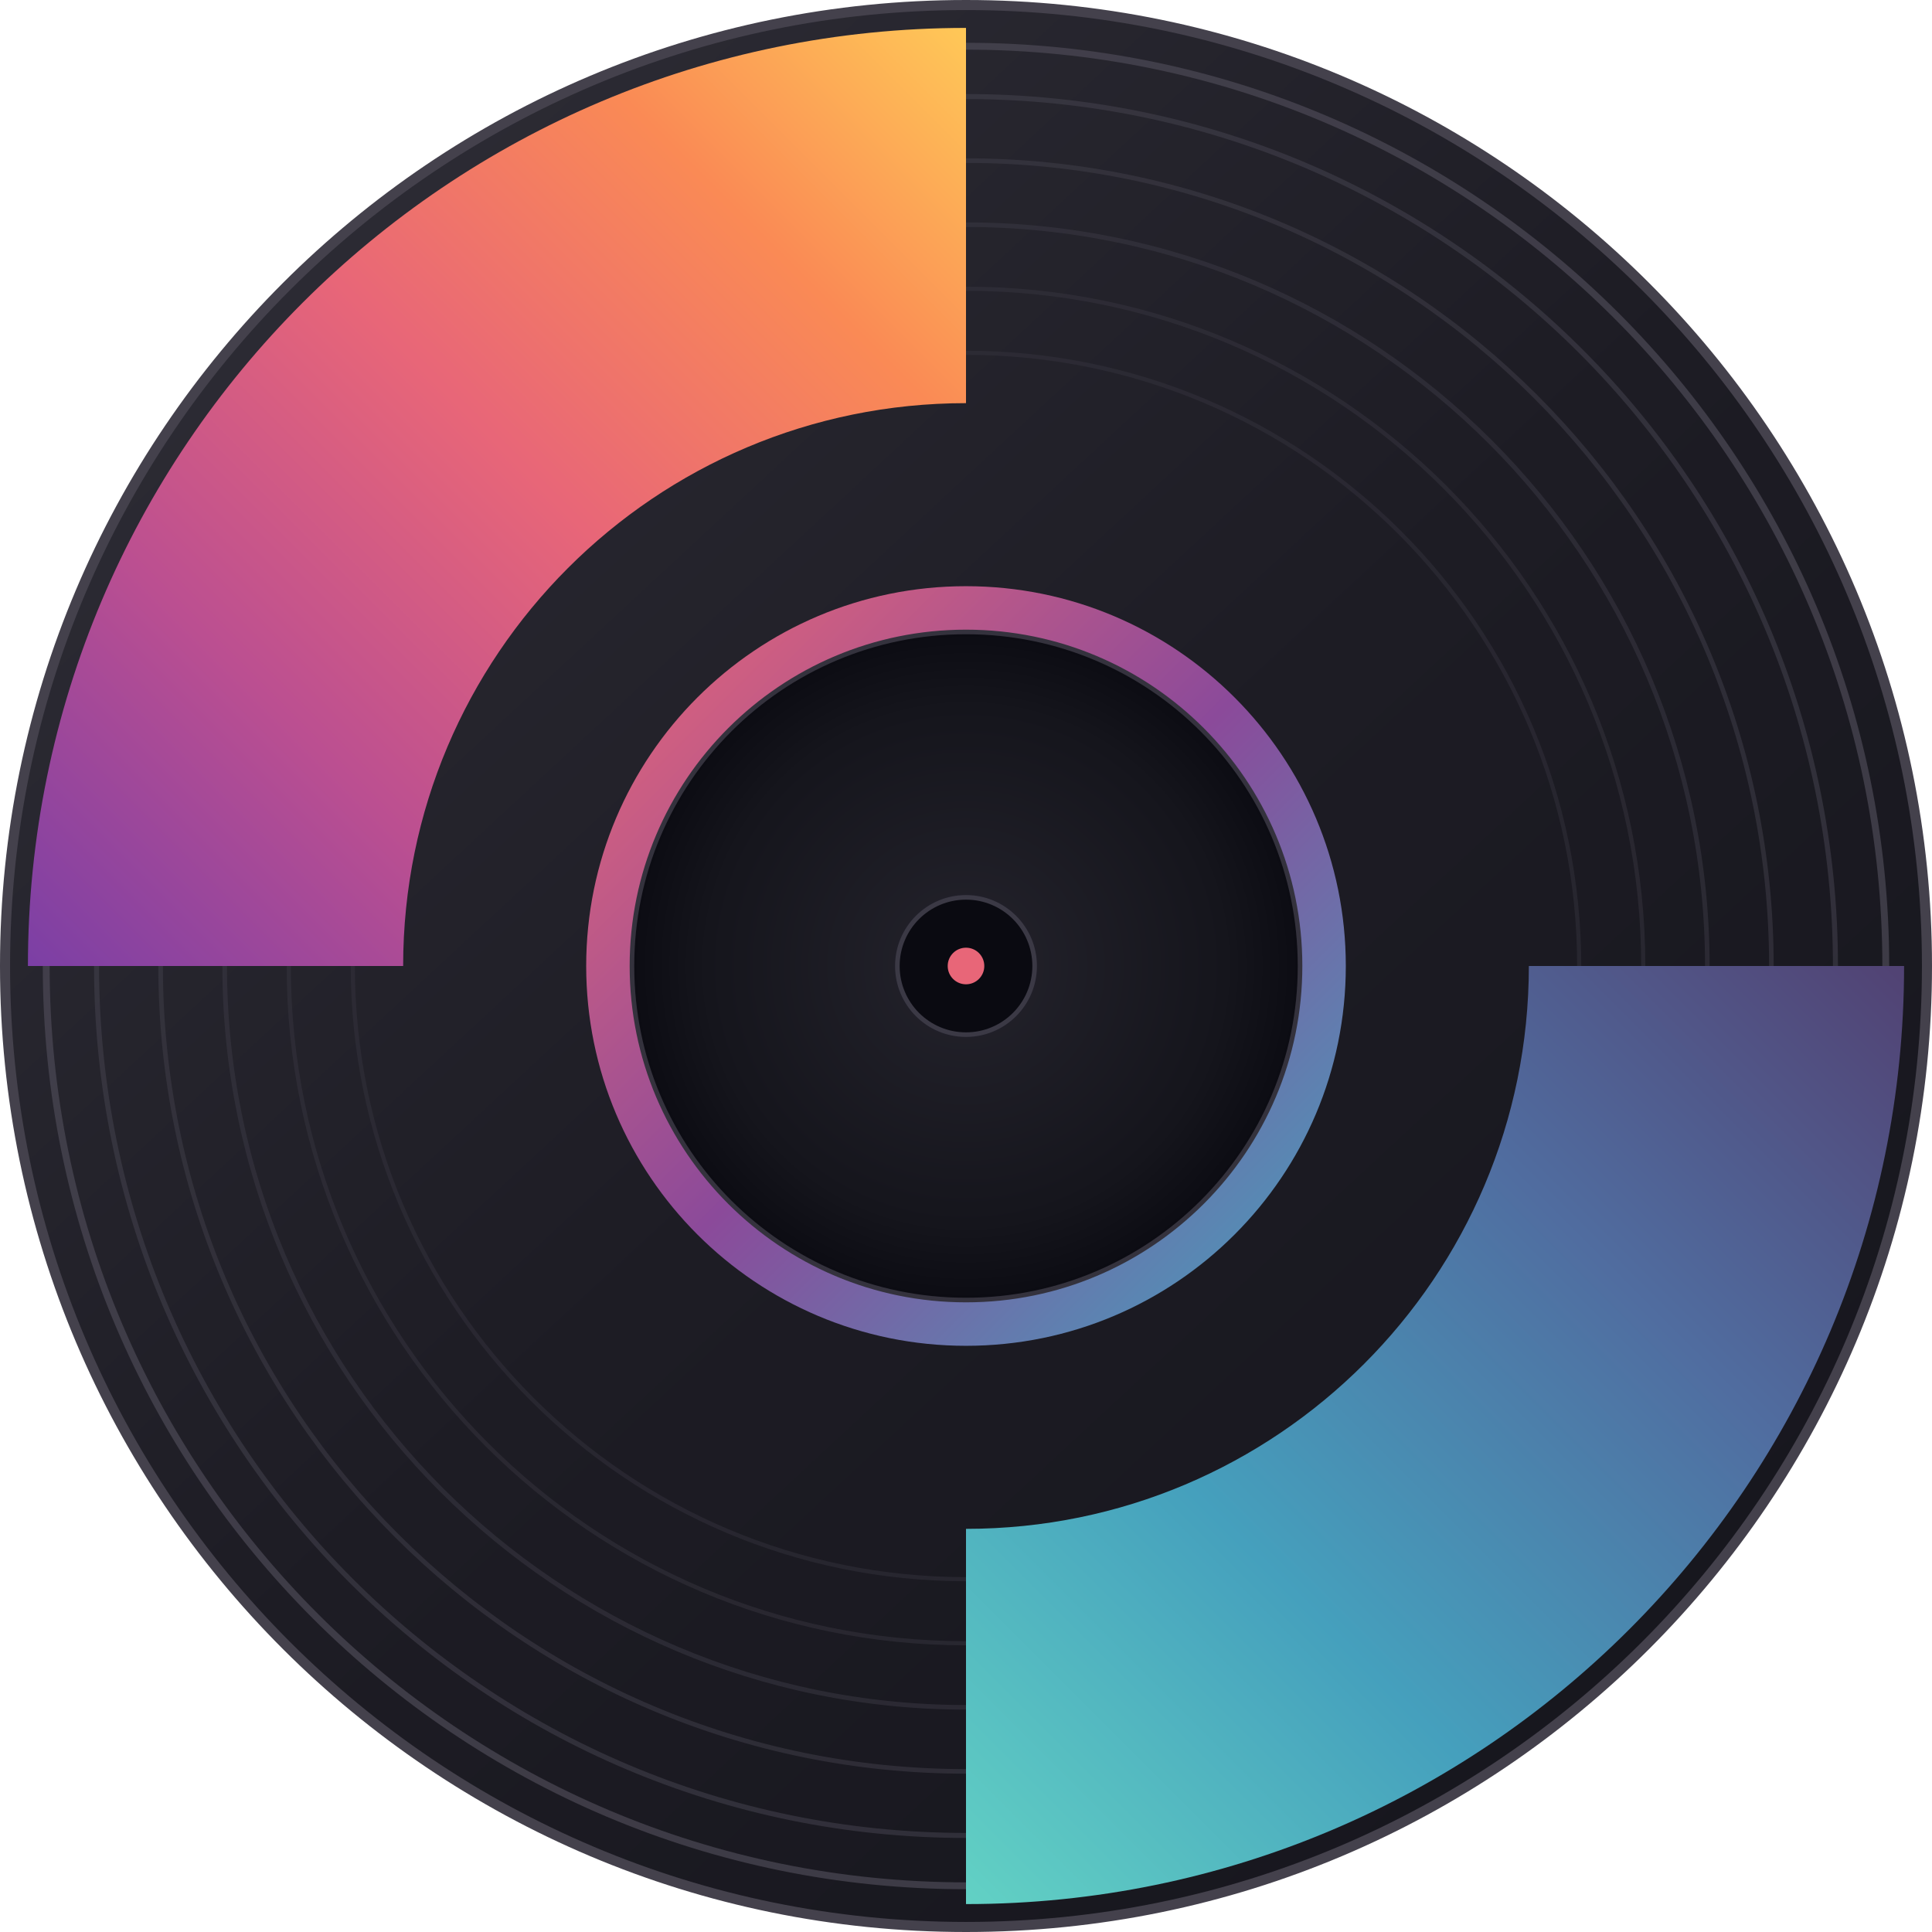
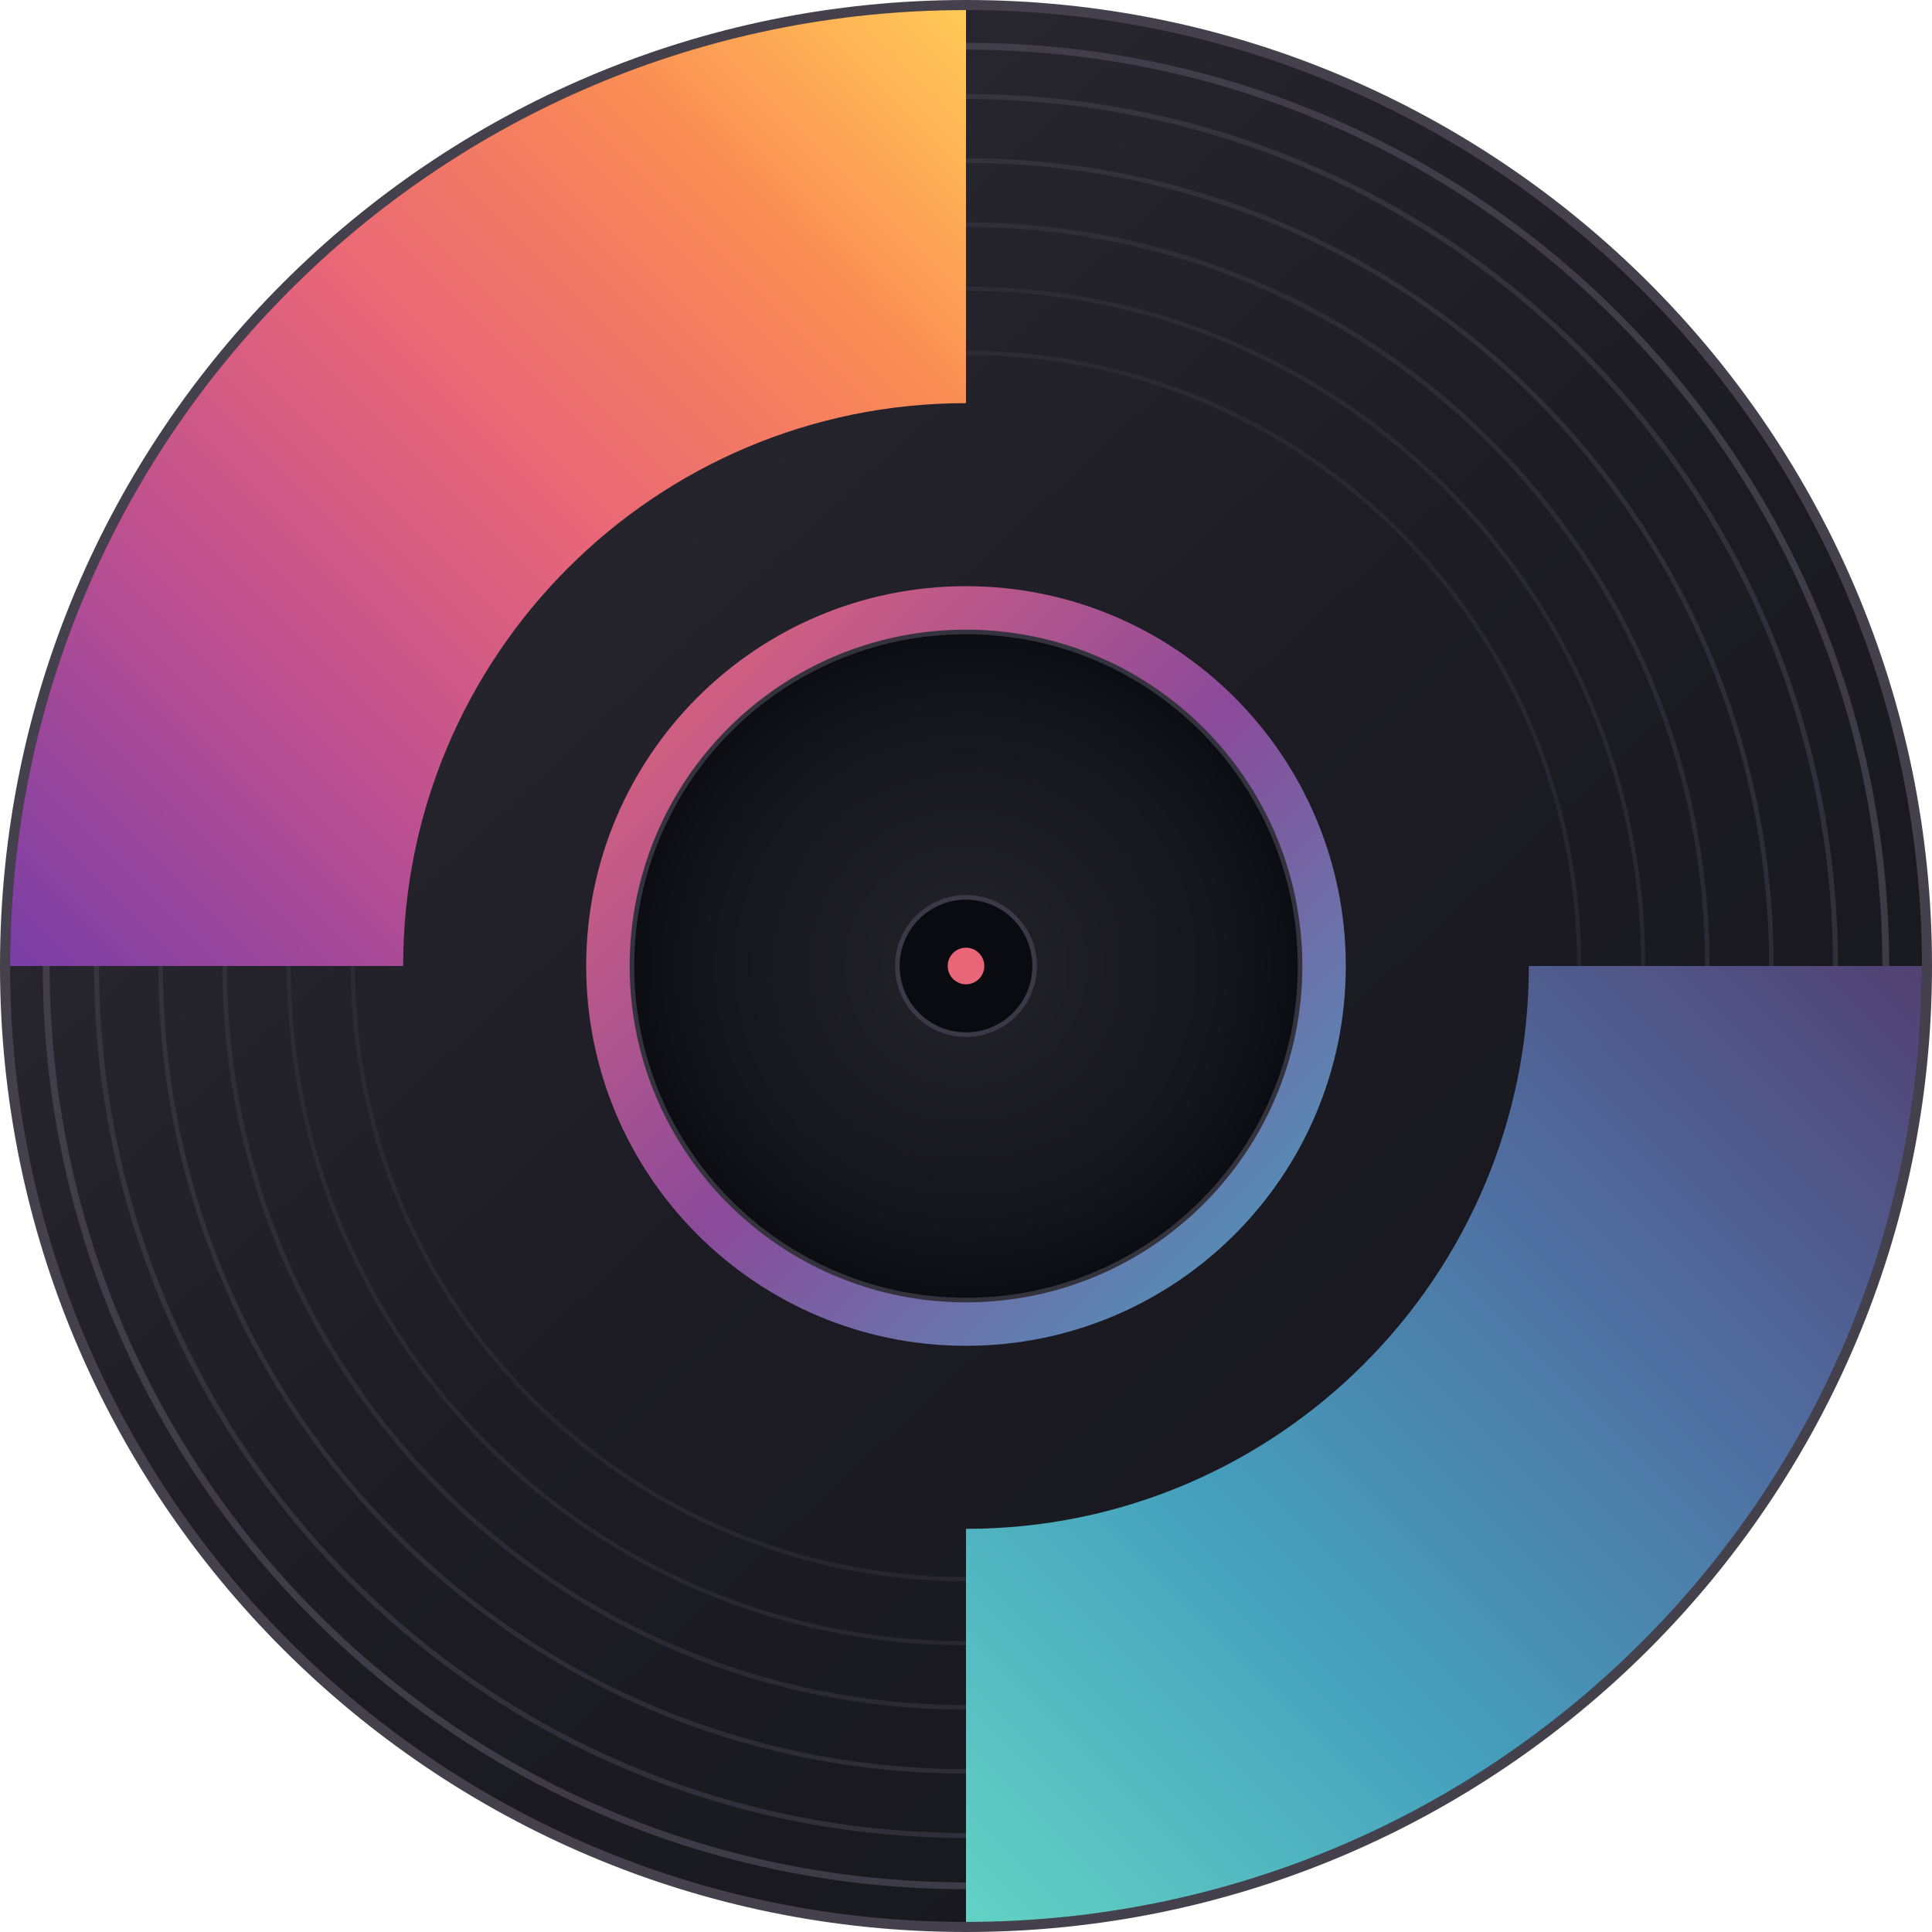
<svg xmlns="http://www.w3.org/2000/svg" width="500" height="500" viewBox="103.9 103.9 422.2 422.2" role="img" aria-labelledby="title desc">
  <defs>
    <linearGradient id="disc" x1="125" y1="110" x2="510" y2="525" gradientUnits="userSpaceOnUse">
      <stop offset="0" stop-color="#302f38" />
      <stop offset=".5" stop-color="#1d1c24" />
      <stop offset="1" stop-color="#15151c" />
    </linearGradient>
    <radialGradient id="labelFace">
      <stop offset="0" stop-color="#24232c" />
      <stop offset=".78" stop-color="#15151c" />
      <stop offset="1" stop-color="#0c0c13" />
    </radialGradient>
    <linearGradient id="warm3" x1="110" y1="315" x2="315" y2="110" gradientUnits="userSpaceOnUse">
      <stop offset="0" stop-color="#7b3fa5" />
      <stop offset=".27" stop-color="#bb4f91" />
      <stop offset=".53" stop-color="#e86678" />
      <stop offset=".78" stop-color="#fa8a55" />
      <stop offset="1" stop-color="#ffc857" />
    </linearGradient>
    <linearGradient id="cool3" x1="520" y1="315" x2="315" y2="520" gradientUnits="userSpaceOnUse">
      <stop offset="0" stop-color="#514273" />
      <stop offset=".32" stop-color="#506da0" />
      <stop offset=".66" stop-color="#45a0bd" />
      <stop offset="1" stop-color="#62d1c4" />
    </linearGradient>
    <linearGradient id="hub3" x1="235" y1="235" x2="395" y2="395" gradientUnits="userSpaceOnUse">
      <stop offset="0" stop-color="#e86678" />
      <stop offset=".5" stop-color="#8b4a9a" />
      <stop offset="1" stop-color="#45a0bd" />
    </linearGradient>
    <g id="discBody">
      <circle cx="315" cy="315" r="210" fill="url(#disc)" stroke="#44414c" stroke-width="2.2" />
      <g fill="none">
        <circle cx="315" cy="315" r="201" stroke="#4b4854" stroke-width="1.5" opacity=".72" />
        <circle cx="315" cy="315" r="190" stroke="#42404b" stroke-width="1.1" opacity=".58" />
        <circle cx="315" cy="315" r="176" stroke="#3f3d48" stroke-width="1" opacity=".54" />
        <circle cx="315" cy="315" r="162" stroke="#3c3a45" stroke-width="1" opacity=".5" />
        <circle cx="315" cy="315" r="148" stroke="#393742" stroke-width=".9" opacity=".46" />
        <circle cx="315" cy="315" r="134" stroke="#373540" stroke-width=".9" opacity=".43" />
      </g>
    </g>
-     <path id="warmQuarter" d="M 110 315 A 205 205 0 0 1 315 110              L 315 192 A 123 123 0 0 0 192 315 Z" />
-     <path id="coolQuarter" d="M 520 315 A 205 205 0 0 1 315 520              L 315 438 A 123 123 0 0 0 438 315 Z" />
+     <path id="warmQuarter" d="M 106.1 315 A 208.9 208.9 0 0 1 315 106.1              L 315 192 A 123 123 0 0 0 192 315 Z" />
+     <path id="coolQuarter" d="M 523.9 315 A 208.9 208.9 0 0 1 315 523.9              L 315 438 A 123 123 0 0 0 438 315 Z" />
  </defs>
  <use href="#discBody" />
  <use href="#warmQuarter" fill="url(#warm3)" />
  <use href="#coolQuarter" fill="url(#cool3)" />
  <circle cx="315" cy="315" r="83" fill="url(#hub3)" />
  <circle cx="315" cy="315" r="73" fill="url(#labelFace)" stroke="#34323d" />
  <circle cx="315" cy="315" r="15" fill="#0a0a11" stroke="#3b3945" />
  <circle cx="315" cy="315" r="4" fill="#e86678" />
</svg>
